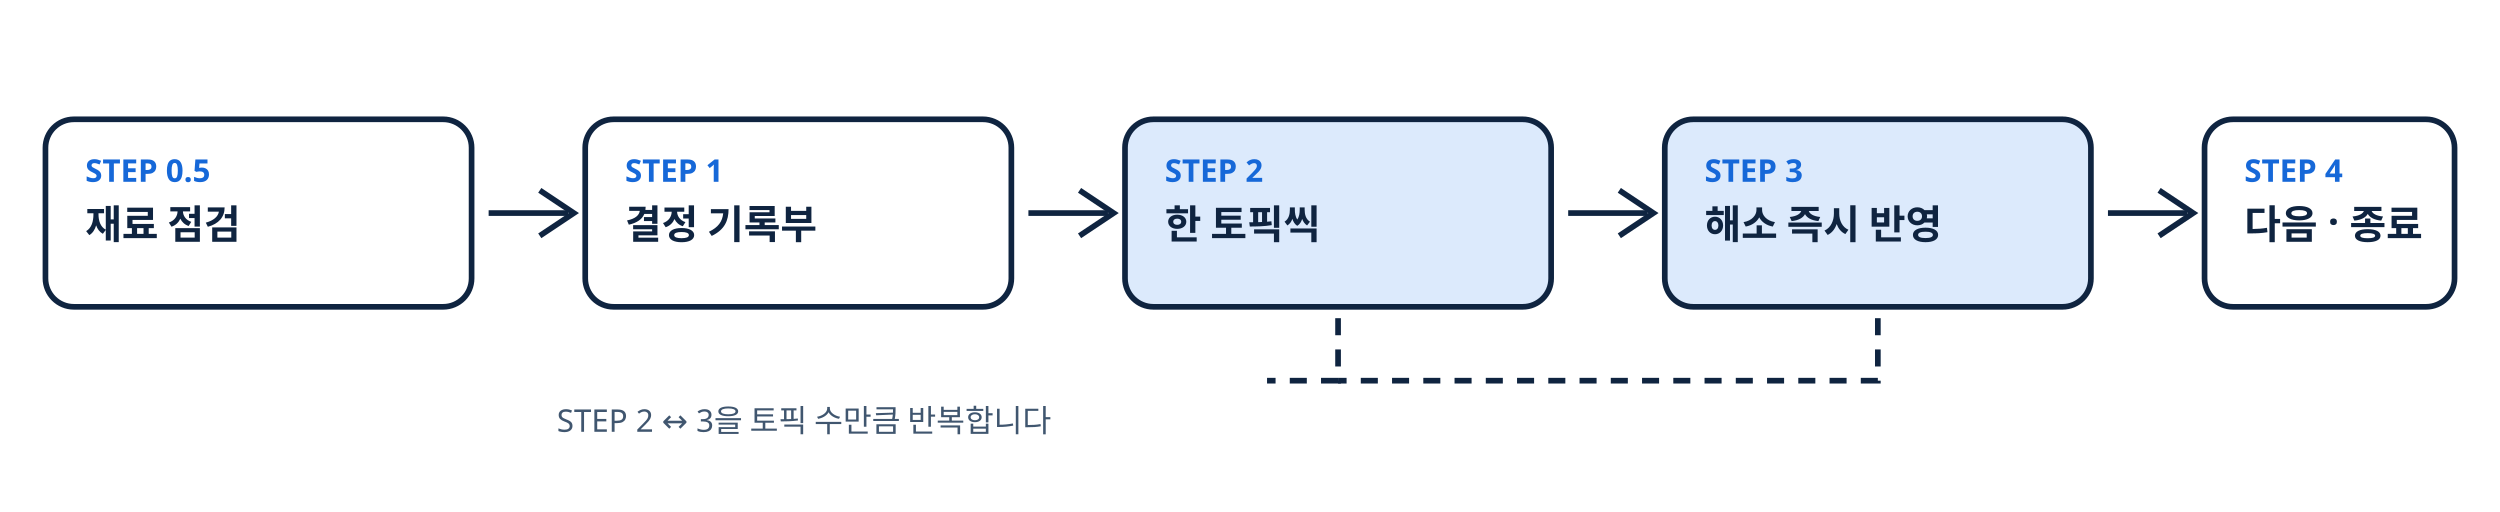
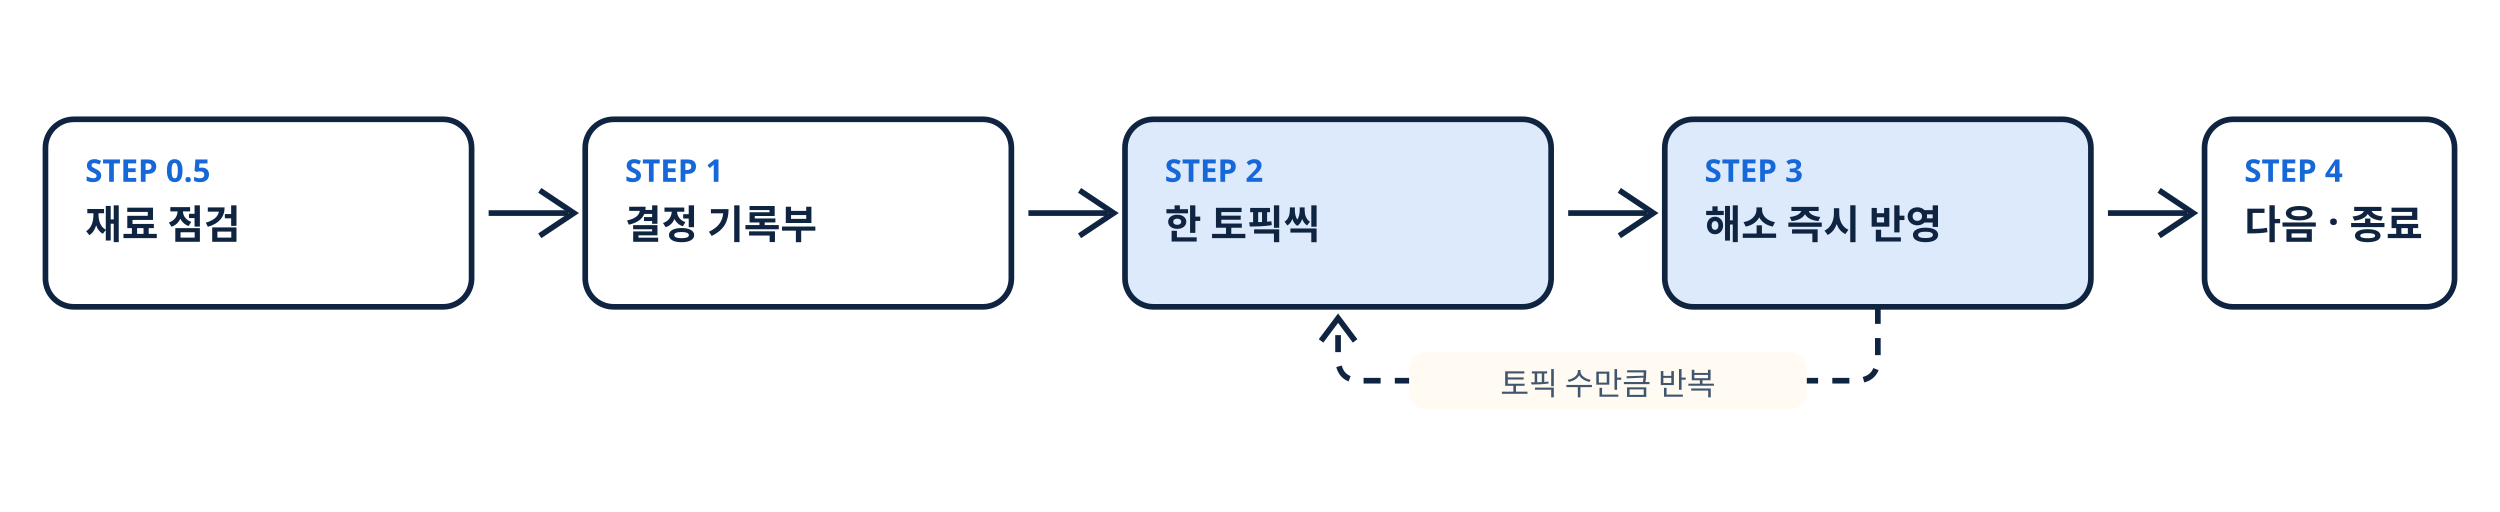
<svg xmlns="http://www.w3.org/2000/svg" viewBox="0 0 880 180" width="880" height="180" role="img" aria-label="Session flow">
  <style>
    .ln { fill: none; stroke: #0f2440; stroke-width: 2; }
    .fill { fill: #dceafc; }
    .t { font-family: "Pretendard","Noto Sans KR",system-ui,sans-serif; fill: #0f2440; }
    .h { font-size: 14px; font-weight: 700; }
    .s { font-size: 11px; fill: #40566f; }
    .k { font-size: 11px; fill: #1668d8; font-weight: 700; }
  </style>
  <g>
    <rect class="ln" x="16" y="42" width="150" height="66" rx="10" />
    <text class="t k" x="30" y="64">STEP 0.5</text>
    <text class="t h" x="30" y="84">재료 점검</text>
  </g>
  <path class="ln" d="M172 75 h28" />
  <path class="ln" d="M190 67 l12 8 l-12 8" />
  <g>
    <rect class="ln" x="206" y="42" width="150" height="66" rx="10" />
    <text class="t k" x="220" y="64">STEP 1</text>
    <text class="t h" x="220" y="84">결정 기록부</text>
  </g>
  <path class="ln" d="M362 75 h28" />
  <path class="ln" d="M380 67 l12 8 l-12 8" />
  <g>
    <rect class="fill" x="396" y="42" width="150" height="66" rx="10" />
    <rect class="ln" x="396" y="42" width="150" height="66" rx="10" />
    <text class="t k" x="410" y="64">STEP 2</text>
    <text class="t h" x="410" y="84">한 토픽씩</text>
  </g>
  <path class="ln" d="M552 75 h28" />
  <path class="ln" d="M570 67 l12 8 l-12 8" />
  <g>
    <rect class="fill" x="586" y="42" width="150" height="66" rx="10" />
    <rect class="ln" x="586" y="42" width="150" height="66" rx="10" />
    <text class="t k" x="600" y="64">STEP 3</text>
    <text class="t h" x="600" y="84">해소 즉시 반영</text>
  </g>
  <path class="ln" d="M742 75 h28" />
  <path class="ln" d="M760 67 l12 8 l-12 8" />
  <g>
    <rect class="ln" x="776" y="42" width="88" height="66" rx="10" />
    <text class="t k" x="790" y="64">STEP 4</text>
    <text class="t h" x="790" y="84">다음 · 종료</text>
  </g>
-   <path class="ln" d="M471 112 v22 h-25" stroke-dasharray="6 5" />
-   <path class="ln" d="M661 112 v22 h-190" stroke-dasharray="6 5" />
-   <text class="t s" x="196" y="152">STEP 2 ↔ 3을 토픽 수만큼 반복합니다</text>
+   <path class="ln" d="M661 108 v18 q0 8 -8 8 h-174 q-8 0 -8 -8 v-10" stroke-dasharray="6 5" />
+   <path class="ln" d="M465 120 l6 -8 l6 8" />
+   <rect fill="#fffaf2" x="496" y="124" width="140" height="20" rx="6" />
+   <text class="t s" x="566" y="139" text-anchor="middle">토픽 수만큼 반복</text>
</svg>
